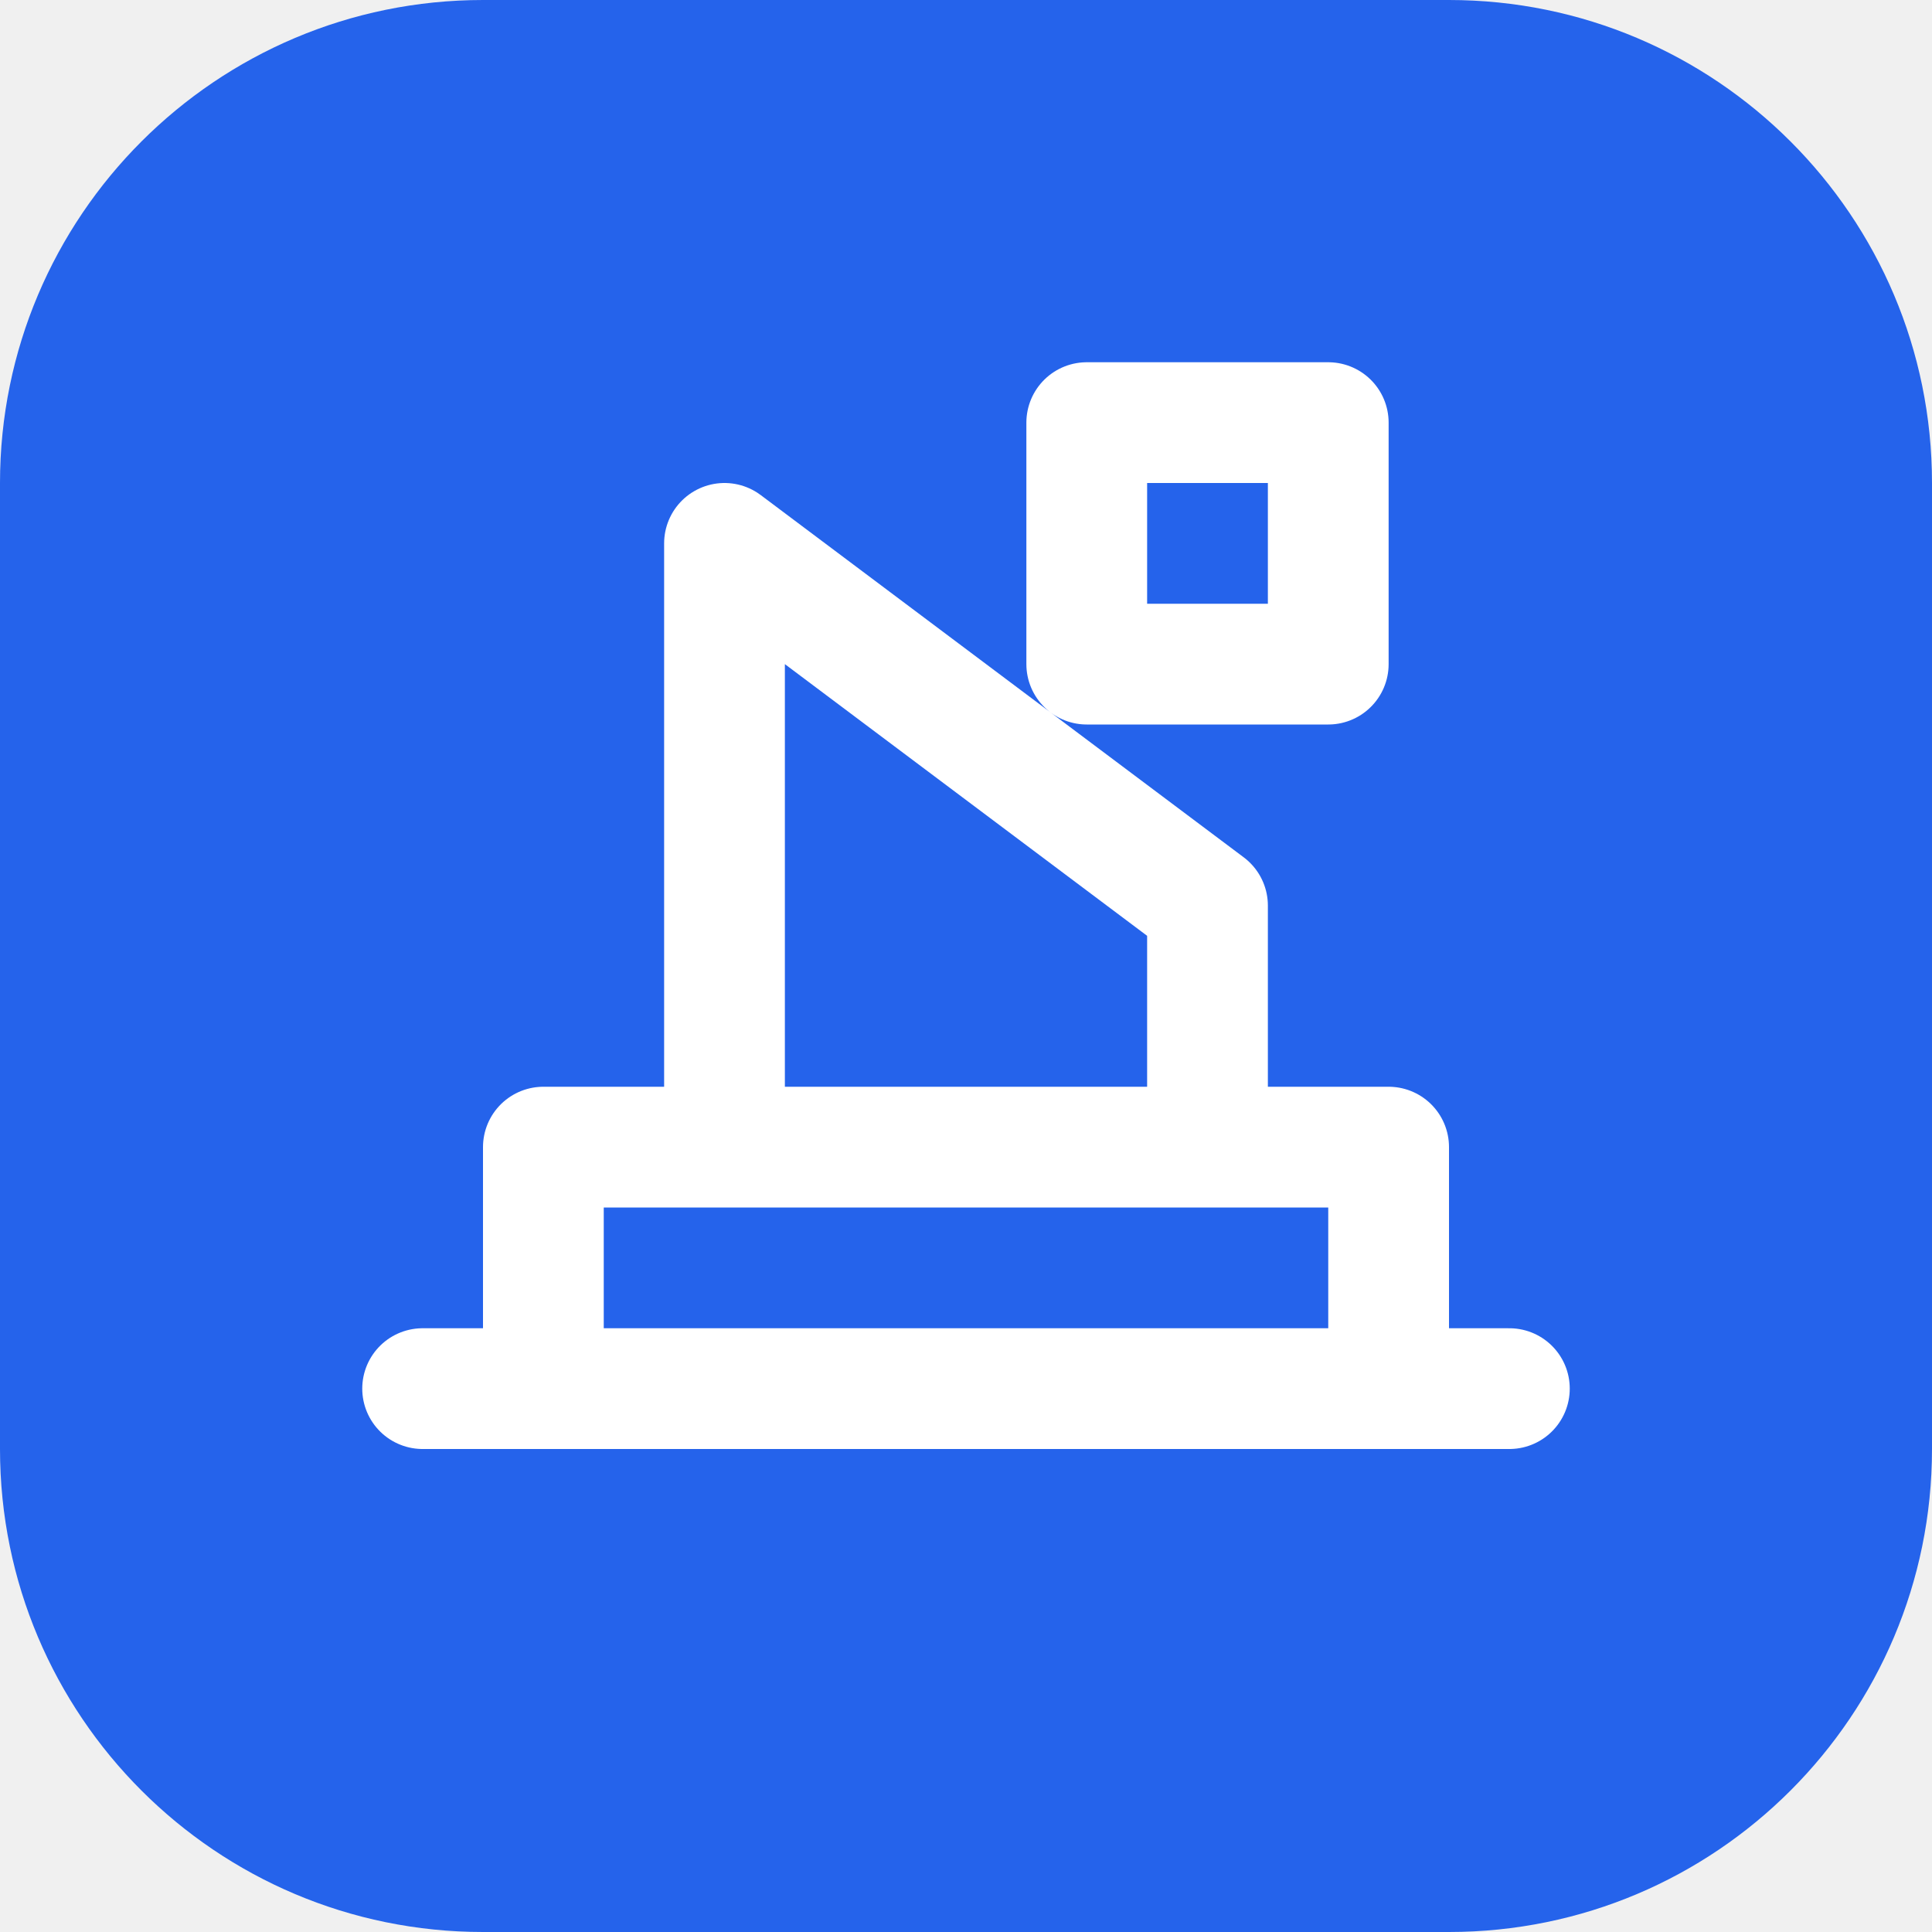
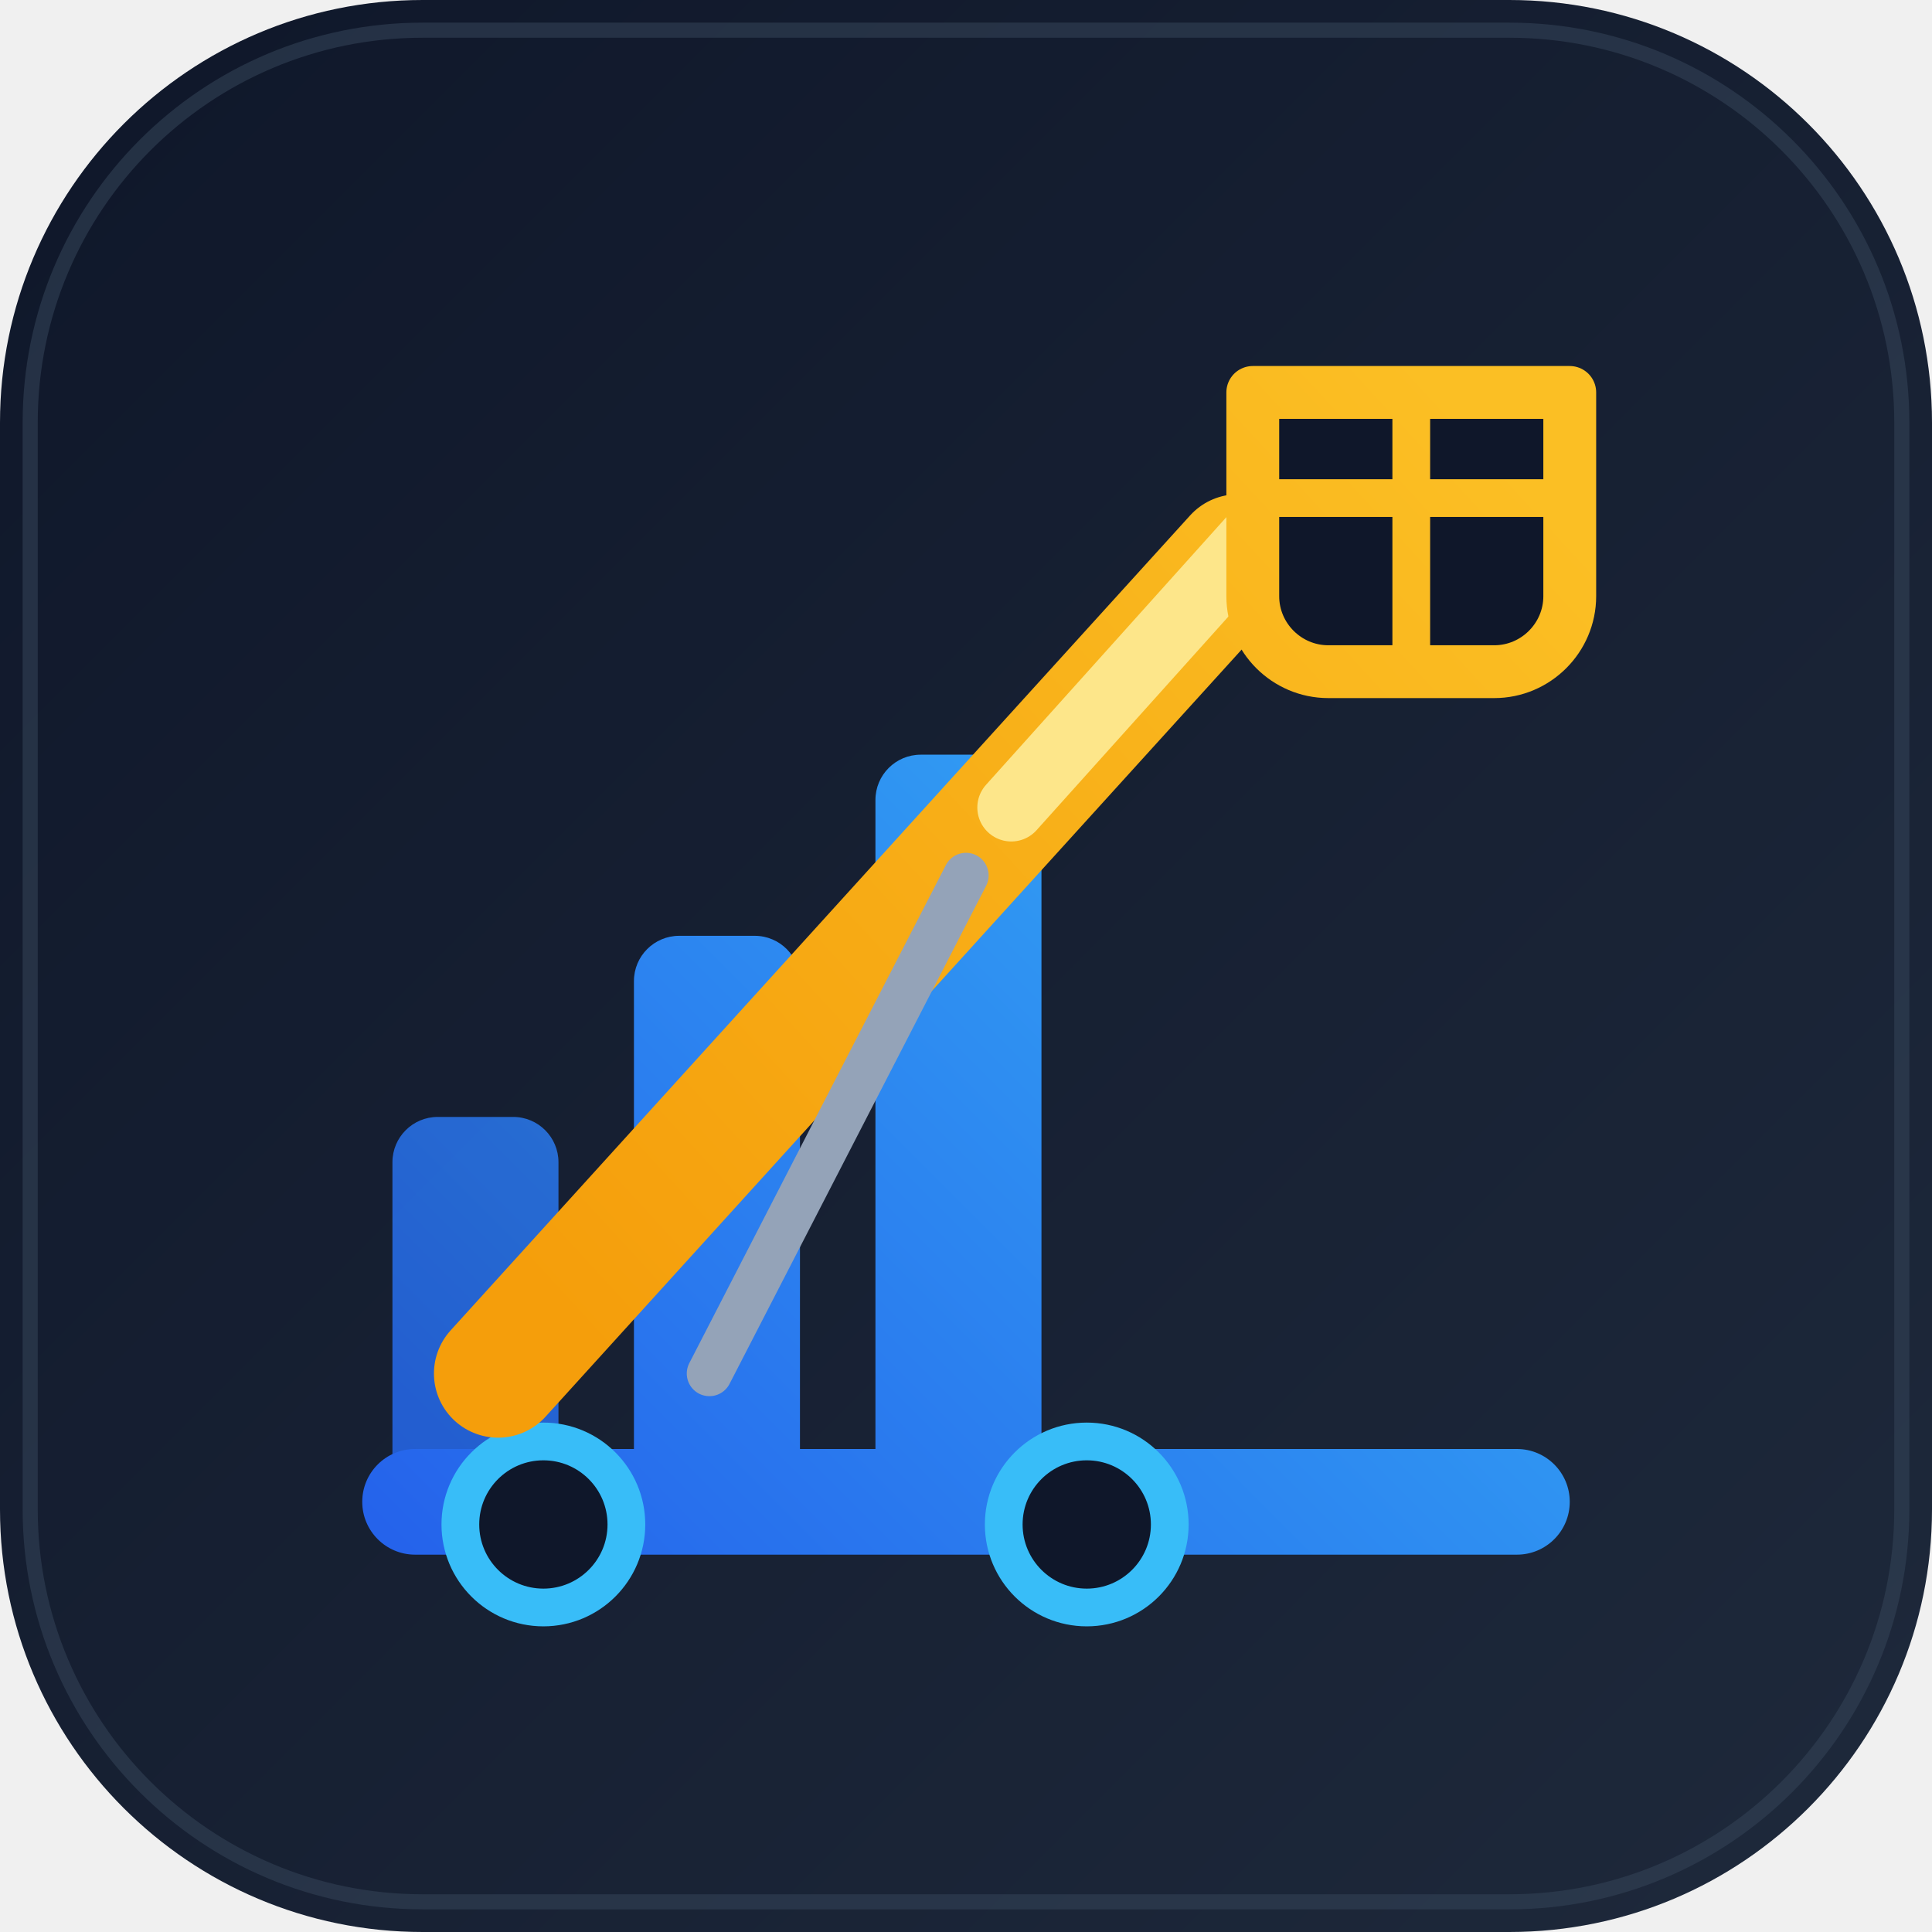
- <svg xmlns="http://www.w3.org/2000/svg" viewBox="0 0 32 32" fill="none">
-   <rect width="32" height="32" rx="8" fill="#2563eb" />
-   <path d="M7 23h18M9 23v-4h14v4M12 19V9l8 6v4M18 7h4v4h-4z" stroke="#ffffff" stroke-width="2" stroke-linecap="round" stroke-linejoin="round" />
+ <svg xmlns="http://www.w3.org/2000/svg" viewBox="0 0 512 512" width="512" height="512" fill="none">
+   <defs>
+     <linearGradient id="bgGrad" x1="0" y1="0" x2="512" y2="512" gradientUnits="userSpaceOnUse">
+       <stop offset="0%" stop-color="#0F172A" />
+       <stop offset="100%" stop-color="#1E293B" />
+     </linearGradient>
+     <linearGradient id="blueGrad" x1="96" y1="400" x2="400" y2="96" gradientUnits="userSpaceOnUse">
+       <stop offset="0%" stop-color="#2563EB" />
+       <stop offset="100%" stop-color="#38BDF8" />
+     </linearGradient>
+     <linearGradient id="amberGrad" x1="140" y1="340" x2="390" y2="110" gradientUnits="userSpaceOnUse">
+       <stop offset="0%" stop-color="#F59E0B" />
+       <stop offset="100%" stop-color="#FBBF24" />
+     </linearGradient>
+   </defs>
+   <rect width="512" height="512" rx="112" fill="url(#bgGrad)" />
+   <rect x="8" y="8" width="496" height="496" rx="104" stroke="#334155" stroke-width="4" stroke-opacity="0.6" />
+   <rect x="104" y="296" width="44" height="104" rx="12" fill="url(#blueGrad)" opacity="0.85" />
+   <rect x="168" y="248" width="44" height="152" rx="12" fill="url(#blueGrad)" />
+   <rect x="232" y="200" width="44" height="200" rx="12" fill="url(#blueGrad)" />
+   <rect x="96" y="384" width="320" height="28" rx="14" fill="url(#blueGrad)" />
+   <circle cx="144" cy="404" r="22" fill="#0F172A" stroke="#38BDF8" stroke-width="10" />
+   <circle cx="288" cy="404" r="22" fill="#0F172A" stroke="#38BDF8" stroke-width="10" />
+   <path d="M132 364 L328 148" stroke="url(#amberGrad)" stroke-width="34" stroke-linecap="round" />
+   <path d="M268 214 L356 116" stroke="#FDE68A" stroke-width="18" stroke-linecap="round" />
+   <path d="M188 364 L256 232" stroke="#94A3B8" stroke-width="12" stroke-linecap="round" />
+   <path d="M332 104 H416 V158 C416 169 407 178 396 178 H352 C341 178 332 169 332 158 V104 Z" fill="#0F172A" stroke="url(#amberGrad)" stroke-width="14" stroke-linejoin="round" />
+   <line x1="332" y1="132" x2="416" y2="132" stroke="url(#amberGrad)" stroke-width="10" />
+   <line x1="374" y1="104" x2="374" y2="178" stroke="url(#amberGrad)" stroke-width="10" />
</svg>
